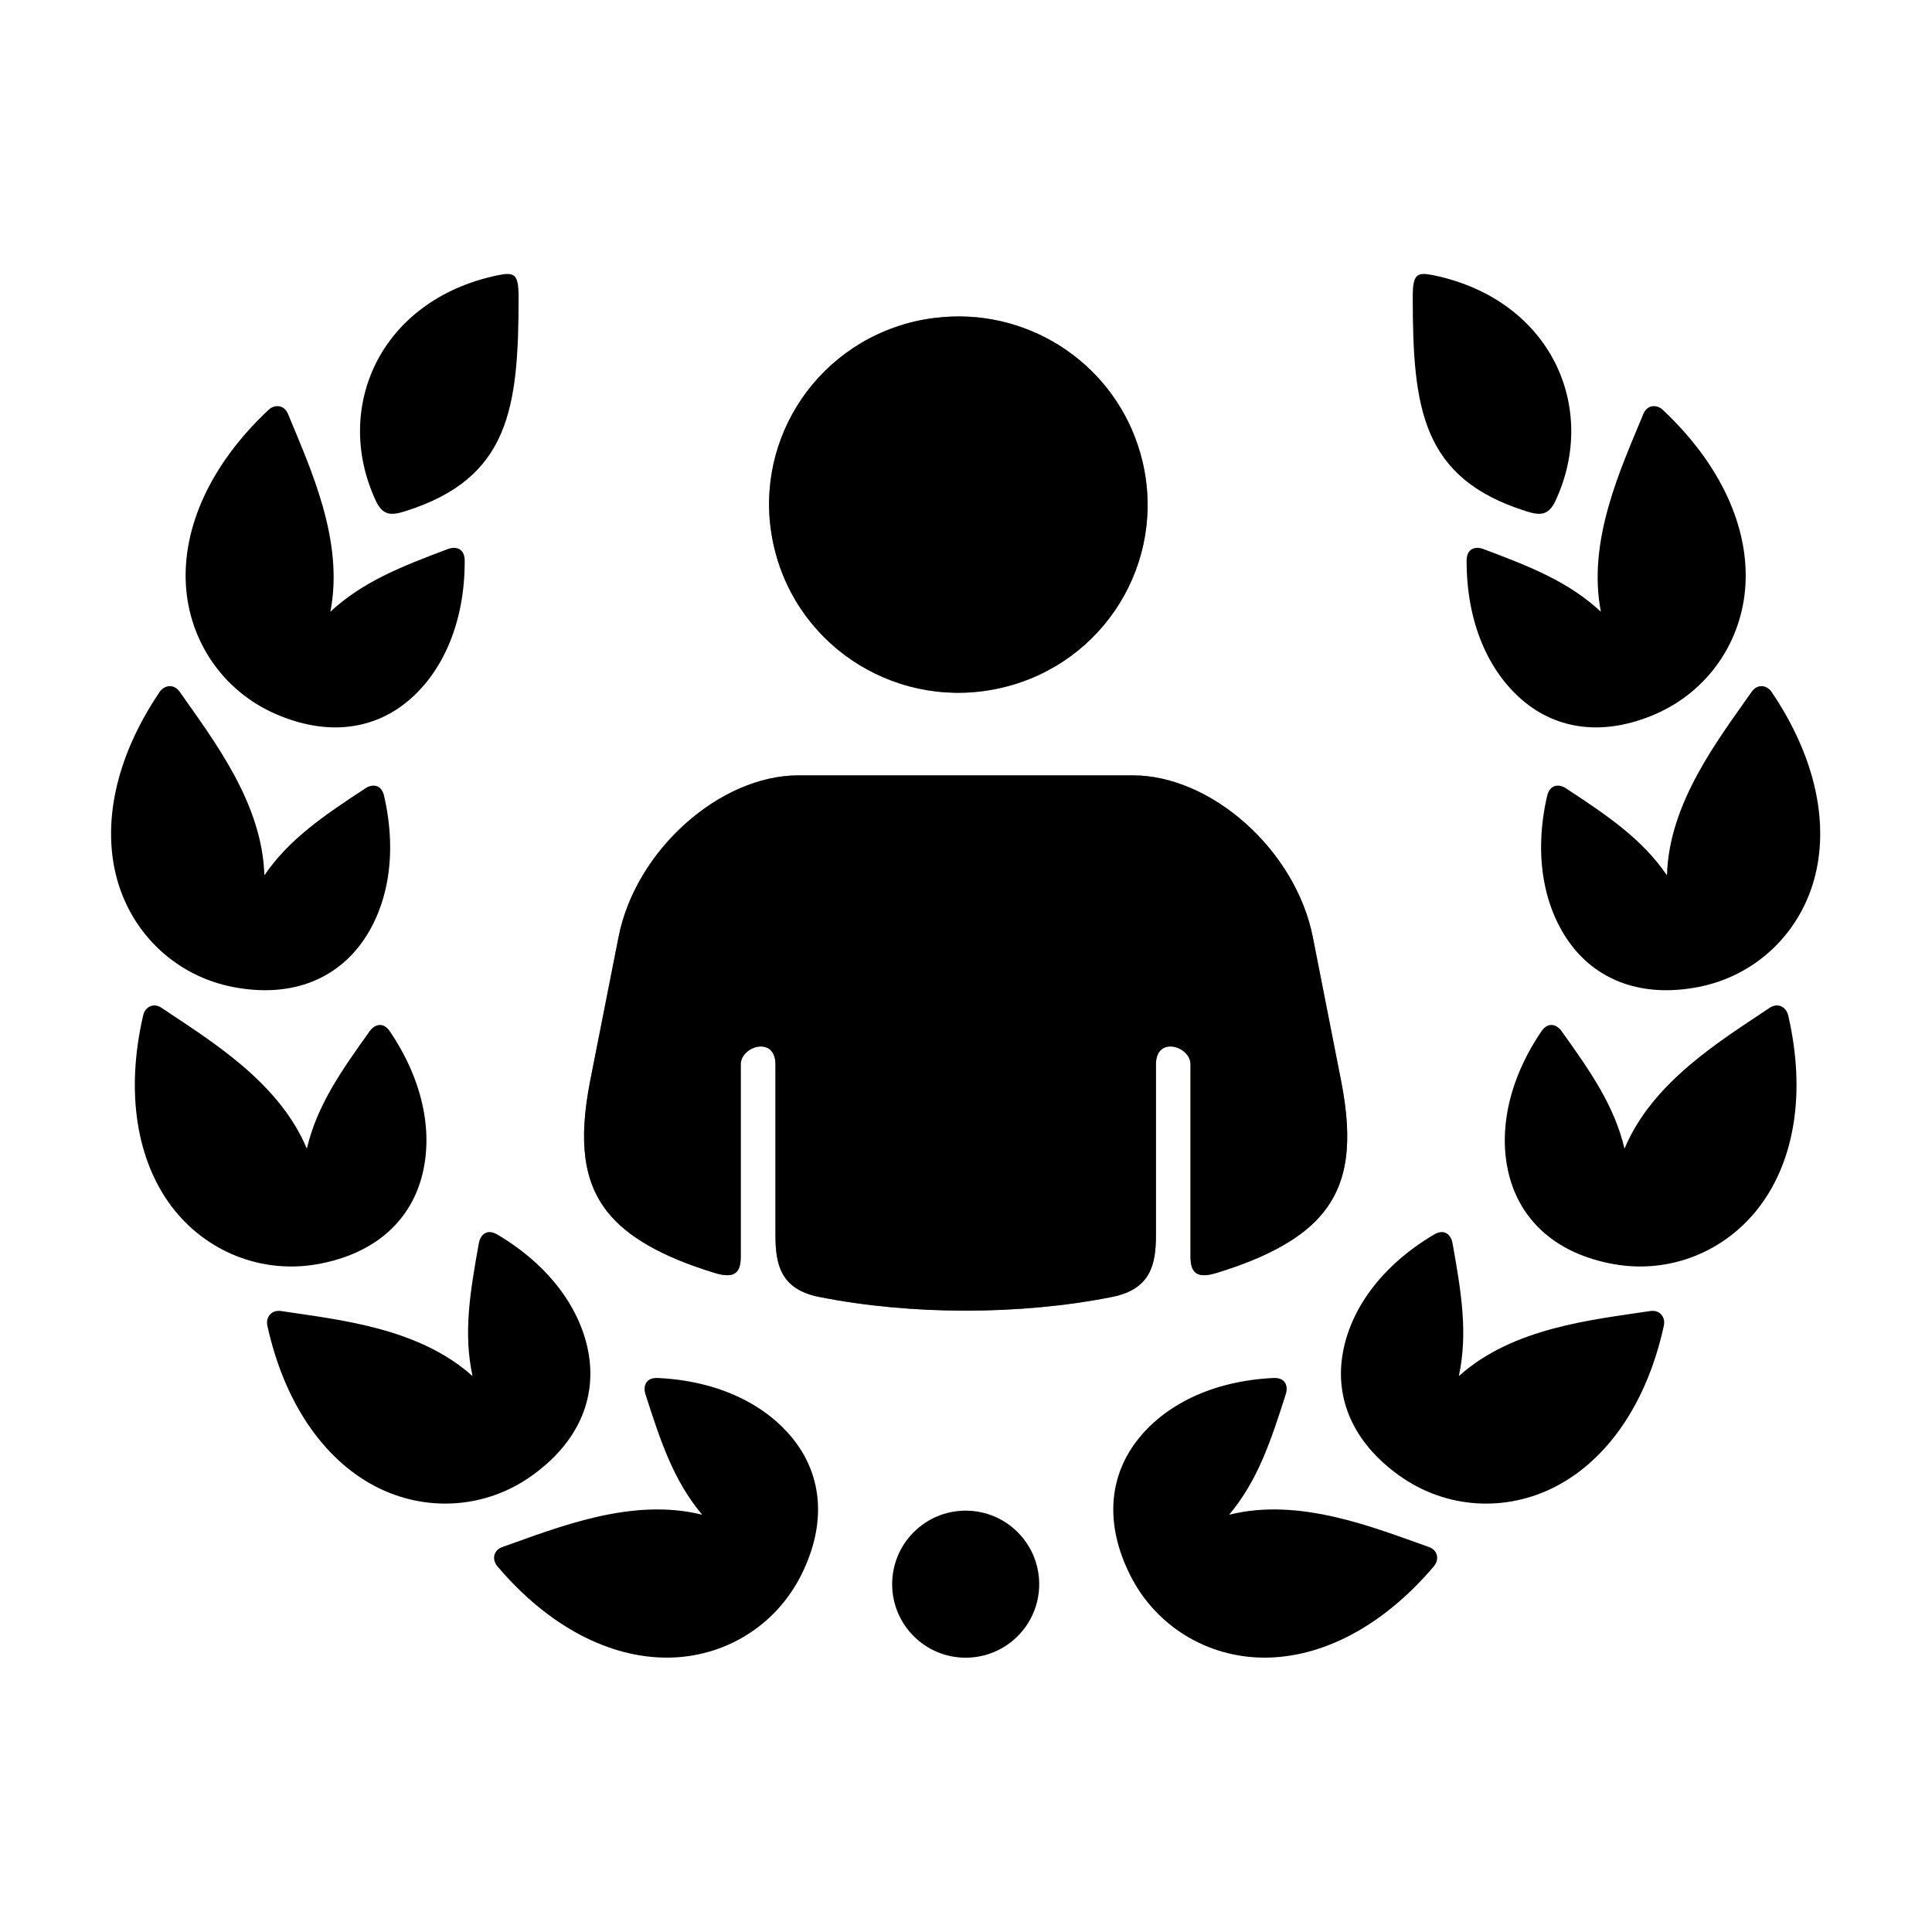
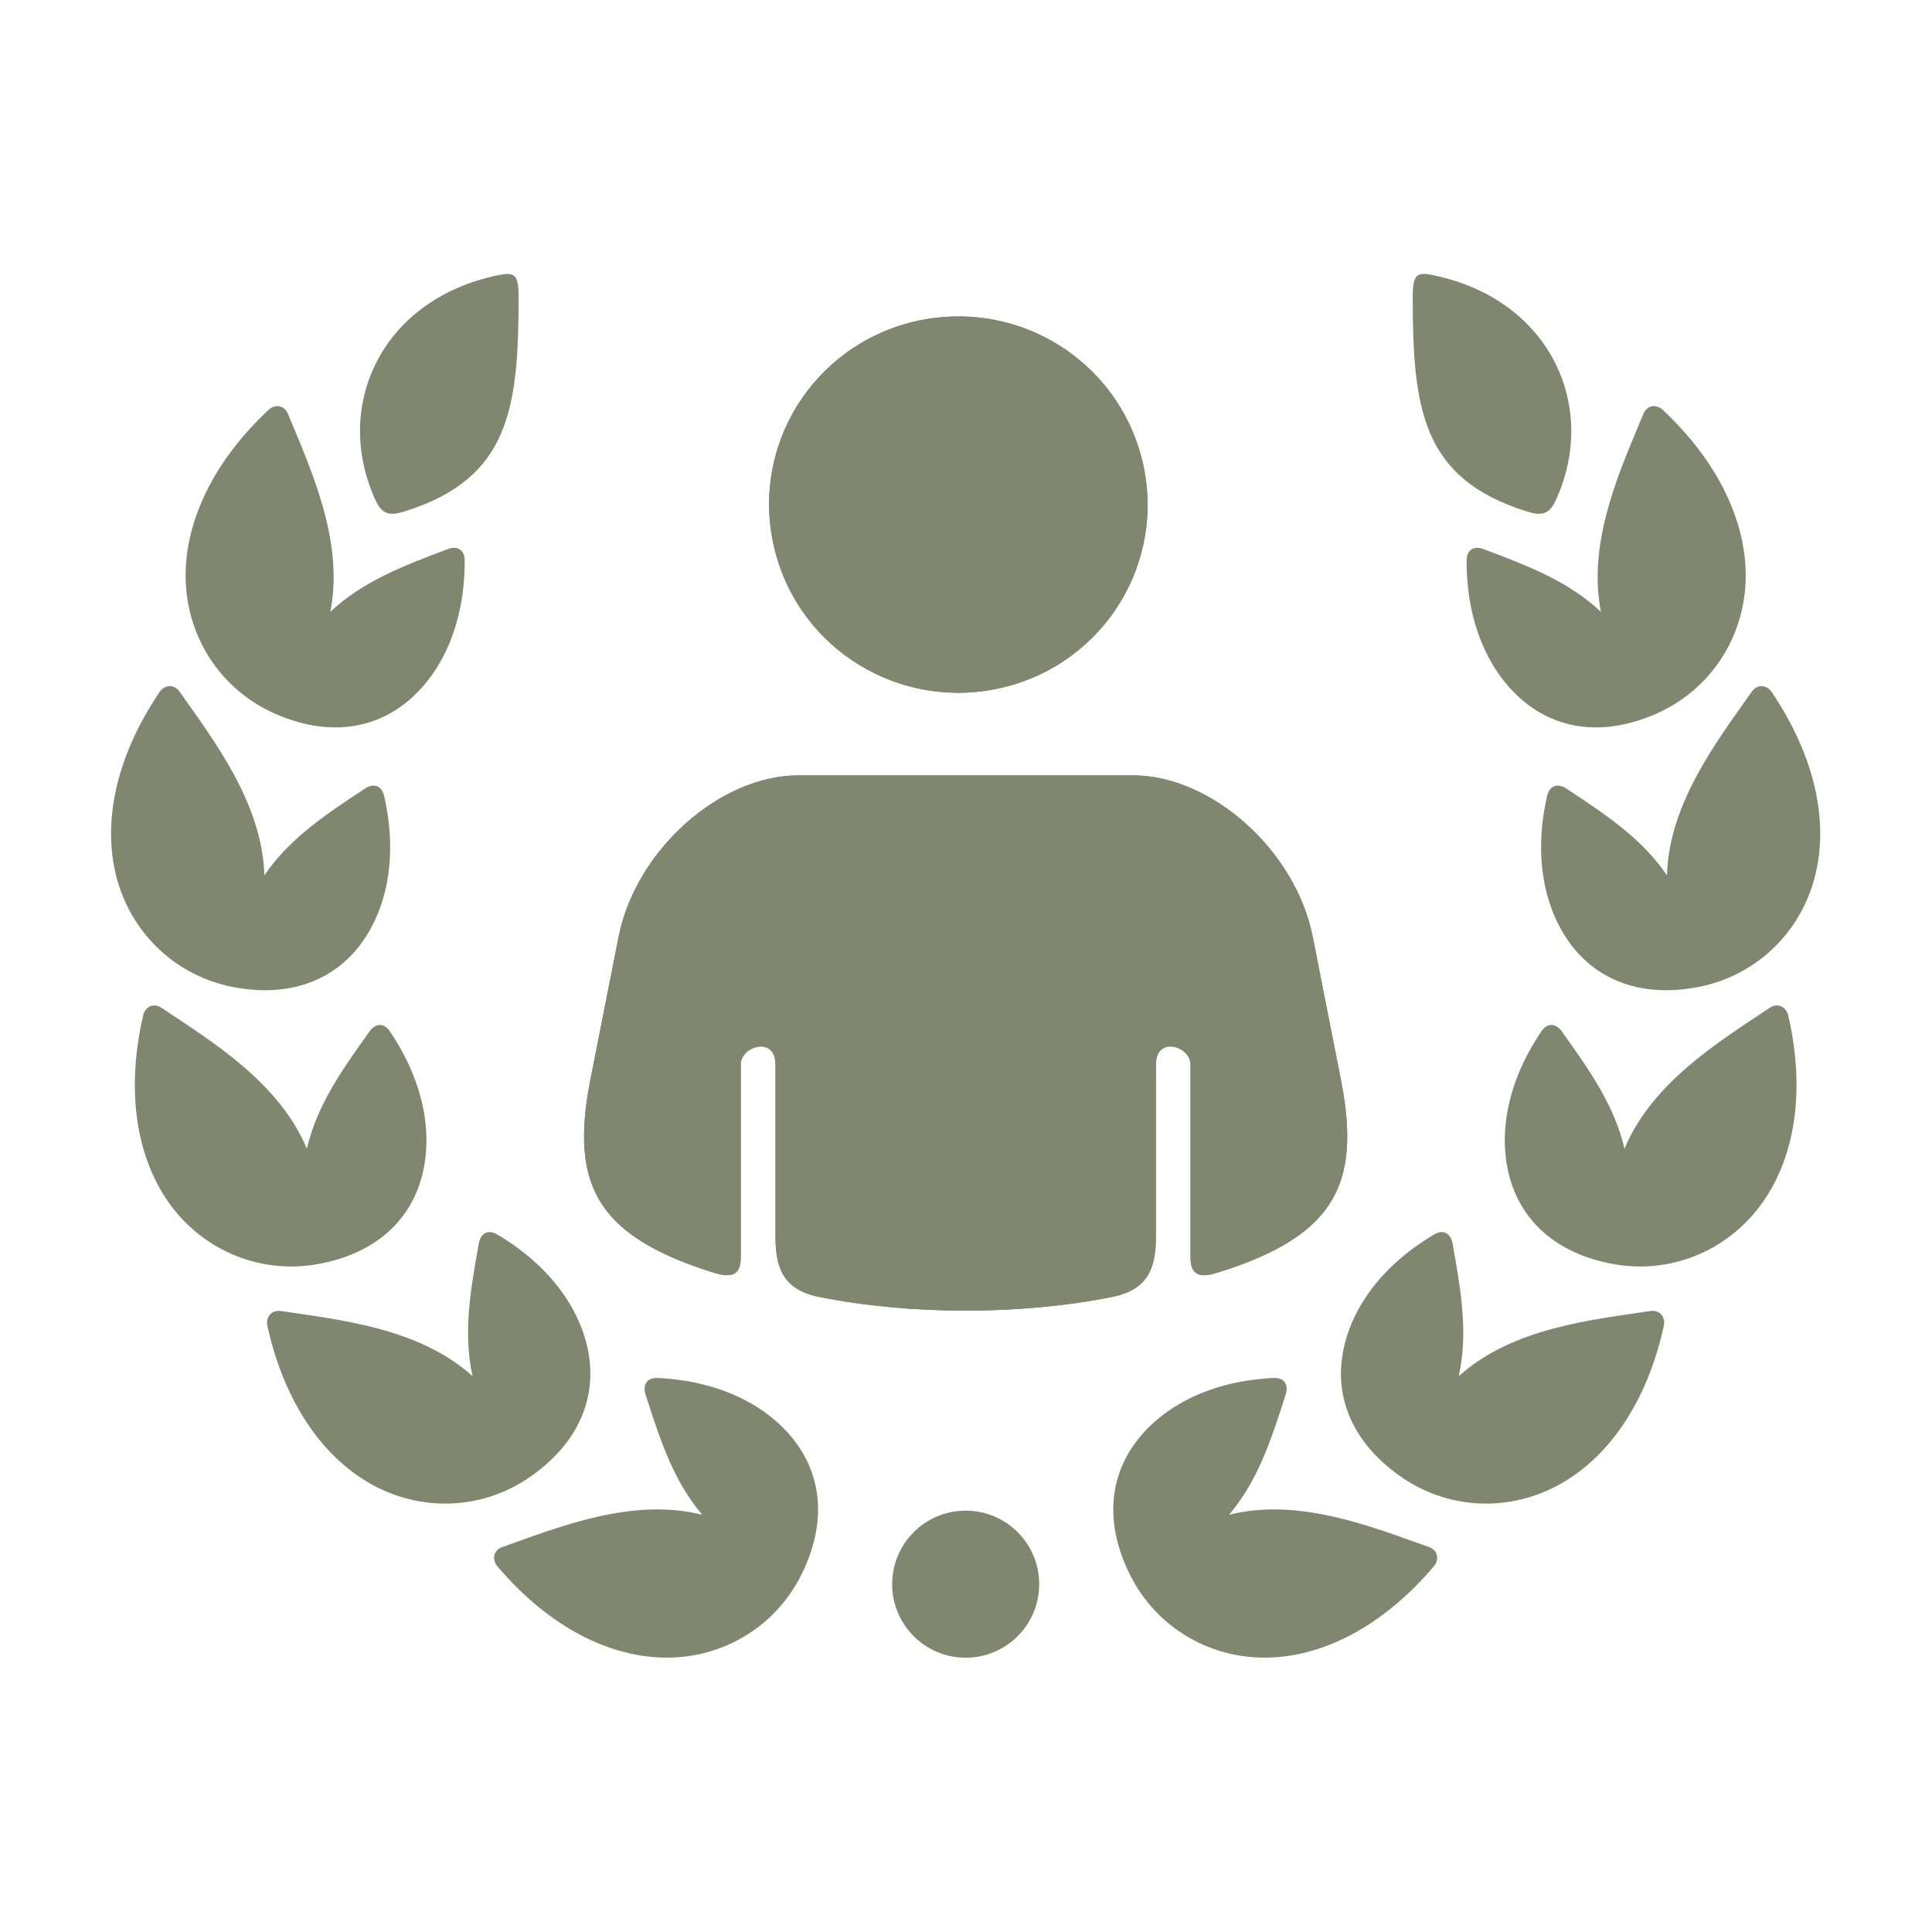
<svg xmlns="http://www.w3.org/2000/svg" xml:space="preserve" viewBox="0 0 90 90">
  <path fill="#80876E" fill-rule="evenodd" d="M44.367 14.745c4.105-.136 7.855 2.604 8.85 6.729 1.131 4.713-1.775 9.432-6.521 10.557-4.75 1.125-9.494-1.776-10.625-6.495-1.135-4.713 1.775-9.428 6.521-10.557.594-.141 1.187-.213 1.775-.234zm-7.172 21.374c-3.65 0-7.584 3.475-8.381 7.532l-1.322 6.697c-.563 2.88-.291 4.719.807 6.109.912 1.156 2.537 2.09 4.984 2.839.959.297 1.225-.031 1.225-.755v-8.958c0-.85 1.615-1.344 1.615 0v7.948c0 1.333.219 2.517 2.01 2.88 2.172.437 4.557.645 6.844.645v-.036l.01.036c2.287 0 4.678-.208 6.846-.645 1.791-.364 2.016-1.547 2.016-2.88v-7.948c0-1.344 1.609-.85 1.609 0v8.958c0 .724.27 1.052 1.223.755 2.449-.749 4.074-1.683 4.984-2.839 1.1-1.391 1.375-3.229.809-6.109l-1.318-6.697c-.803-4.058-4.734-7.532-8.385-7.532H37.195z" clip-rule="evenodd" />
-   <path fill-rule="evenodd" d="M44.367 14.745c4.105-.136 7.855 2.604 8.85 6.729 1.131 4.713-1.775 9.432-6.521 10.557-4.75 1.125-9.494-1.776-10.625-6.495-1.135-4.713 1.775-9.428 6.521-10.557.594-.141 1.187-.213 1.775-.234zm-7.172 21.374c-3.65 0-7.584 3.475-8.381 7.532l-1.322 6.697c-.563 2.88-.291 4.719.807 6.109.912 1.156 2.537 2.09 4.984 2.839.959.297 1.225-.031 1.225-.755v-8.958c0-.85 1.615-1.344 1.615 0v7.948c0 1.333.219 2.517 2.01 2.88 2.172.437 4.557.645 6.844.645v-.036l.01.036c2.287 0 4.678-.208 6.846-.645 1.791-.364 2.016-1.547 2.016-2.88v-7.948c0-1.344 1.609-.85 1.609 0v8.958c0 .724.27 1.052 1.223.755 2.449-.749 4.074-1.683 4.984-2.839 1.1-1.391 1.375-3.229.809-6.109l-1.318-6.697c-.803-4.058-4.734-7.532-8.385-7.532H37.195z" clip-rule="evenodd" />
-   <path d="M77.461 19.094c2.715 2.552 3.996 5.468 3.85 8.126-.146 2.64-1.725 4.962-4.172 6.036-2.447 1.068-4.615.719-6.197-.62-1.594-1.345-2.631-3.631-2.621-6.527.006-.588.443-.662.771-.536 2.178.817 3.979 1.521 5.484 2.926-.65-3.323.943-6.703 1.975-9.208.181-.448.629-.462.91-.197zm5.84 28.203c.838 3.63.281 6.765-1.324 8.896-1.588 2.109-4.188 3.167-6.816 2.693-2.631-.475-4.234-1.969-4.813-3.959-.578-2.005-.168-4.485 1.453-6.879.328-.486.738-.303.941-.017 1.35 1.886 2.459 3.474 2.934 5.479 1.301-3.124 4.504-5.046 6.754-6.557.402-.271.781-.031.871.344zm-5.793 14.464c-.797 3.64-2.645 6.229-5.004 7.468-2.34 1.229-5.141 1.068-7.318-.489-2.172-1.552-2.984-3.588-2.646-5.635.334-2.057 1.771-4.121 4.262-5.595.504-.301.797.043.859.386.41 2.286.729 4.198.297 6.209 2.516-2.267 6.234-2.625 8.916-3.032.474-.068.718.308.634.688z" />
-   <circle cx="44.985" cy="73.797" r="3.425" fill-rule="evenodd" clip-rule="evenodd" />
-   <path d="M71.086 23.813c-4.848-1.532-5.275-4.771-5.275-9.975 0-1.072.182-1.182 1-1.009 5.463 1.155 7.662 6.186 5.65 10.5-.332.708-.738.686-1.375.484zm11.443 8.421c2.088 3.089 2.697 6.213 1.969 8.776-.719 2.543-2.766 4.464-5.391 4.97-2.625.505-4.662-.313-5.912-1.958-1.26-1.667-1.77-4.125-1.125-6.943.137-.573.584-.552.875-.358 1.943 1.276 3.547 2.358 4.709 4.056.088-3.38 2.391-6.328 3.943-8.547.276-.397.719-.313.932.004zm-15.734 40.73c-2.412 2.844-5.256 4.265-7.916 4.255-2.646-.011-5.047-1.469-6.24-3.86s-.953-4.573.303-6.219c1.26-1.661 3.494-2.812 6.379-2.948.59-.027.688.412.578.746-.703 2.213-1.316 4.046-2.641 5.624 3.281-.822 6.74.6 9.297 1.5.453.158.49.609.24.902zm-54.287-53.87c-2.719 2.552-3.994 5.468-3.85 8.126.146 2.64 1.725 4.962 4.172 6.036 2.449 1.068 4.615.719 6.199-.62 1.594-1.345 2.629-3.631 2.619-6.527-.006-.588-.447-.662-.775-.536-2.172.817-3.975 1.521-5.484 2.926.656-3.323-.943-6.703-1.969-9.208-.184-.448-.631-.462-.912-.197zM6.67 47.297c-.84 3.63-.281 6.765 1.316 8.896 1.59 2.109 4.193 3.167 6.824 2.693 2.629-.475 4.234-1.969 4.807-3.959.578-2.005.166-4.485-1.453-6.879-.328-.486-.734-.303-.938-.017-1.354 1.886-2.459 3.474-2.932 5.479-1.303-3.124-4.512-5.046-6.762-6.557-.393-.271-.78-.031-.862.344zm5.785 14.464c.803 3.64 2.652 6.229 5.006 7.468 2.344 1.229 5.146 1.068 7.318-.489 2.176-1.552 2.984-3.588 2.65-5.635-.338-2.057-1.771-4.121-4.26-5.595-.506-.301-.797.043-.859.386-.412 2.286-.734 4.198-.297 6.209-2.521-2.267-6.24-2.625-8.918-3.032-.472-.068-.722.308-.64.688z" />
-   <path d="M18.883 23.813c4.844-1.532 5.275-4.771 5.275-9.975 0-1.072-.182-1.182-1-1.009-5.469 1.155-7.666 6.186-5.65 10.5.328.708.734.686 1.375.484zM7.436 32.234c-2.09 3.089-2.693 6.213-1.969 8.776.723 2.543 2.77 4.464 5.395 4.97 2.625.505 4.656-.313 5.912-1.958 1.26-1.667 1.766-4.125 1.119-6.943-.129-.573-.578-.552-.869-.358-1.943 1.276-3.547 2.358-4.709 4.056-.094-3.38-2.391-6.328-3.941-8.547-.278-.397-.72-.313-.938.004zm15.734 40.73c2.41 2.844 5.26 4.265 7.922 4.255 2.645-.011 5.047-1.469 6.238-3.86 1.193-2.391.953-4.573-.301-6.219-1.266-1.661-3.496-2.812-6.387-2.948-.588-.027-.682.412-.578.746.709 2.213 1.318 4.046 2.646 5.624-3.287-.822-6.74.6-9.297 1.5-.452.158-.493.609-.243.902z" />
+   <path fill="#80876E" fill-rule="evenodd" d="M44.367 14.745c4.105-.136 7.855 2.604 8.85 6.729 1.131 4.713-1.775 9.432-6.521 10.557-4.75 1.125-9.494-1.776-10.625-6.495-1.135-4.713 1.775-9.428 6.521-10.557.594-.141 1.187-.213 1.775-.234zm-7.172 21.374c-3.65 0-7.584 3.475-8.381 7.532l-1.322 6.697c-.563 2.88-.291 4.719.807 6.109.912 1.156 2.537 2.09 4.984 2.839.959.297 1.225-.031 1.225-.755v-8.958c0-.85 1.615-1.344 1.615 0v7.948c0 1.333.219 2.517 2.01 2.88 2.172.437 4.557.645 6.844.645v-.036l.01.036c2.287 0 4.678-.208 6.846-.645 1.791-.364 2.016-1.547 2.016-2.88v-7.948c0-1.344 1.609-.85 1.609 0v8.958c0 .724.27 1.052 1.223.755 2.449-.749 4.074-1.683 4.984-2.839 1.1-1.391 1.375-3.229.809-6.109l-1.318-6.697c-.803-4.058-4.734-7.532-8.385-7.532H37.195z" clip-rule="evenodd" />
+   <path fill="#80876E" d="M77.461 19.094c2.715 2.552 3.996 5.468 3.85 8.126-.146 2.64-1.725 4.962-4.172 6.036-2.447 1.068-4.615.719-6.197-.62-1.594-1.345-2.631-3.631-2.621-6.527.006-.588.443-.662.771-.536 2.178.817 3.979 1.521 5.484 2.926-.65-3.323.943-6.703 1.975-9.208.181-.448.629-.462.91-.197zm5.84 28.203c.838 3.63.281 6.765-1.324 8.896-1.588 2.109-4.188 3.167-6.816 2.693-2.631-.475-4.234-1.969-4.813-3.959-.578-2.005-.168-4.485 1.453-6.879.328-.486.738-.303.941-.017 1.35 1.886 2.459 3.474 2.934 5.479 1.301-3.124 4.504-5.046 6.754-6.557.402-.271.781-.031.871.344zm-5.793 14.464c-.797 3.64-2.645 6.229-5.004 7.468-2.34 1.229-5.141 1.068-7.318-.489-2.172-1.552-2.984-3.588-2.646-5.635.334-2.057 1.771-4.121 4.262-5.595.504-.301.797.043.859.386.41 2.286.729 4.198.297 6.209 2.516-2.267 6.234-2.625 8.916-3.032.474-.068.718.308.634.688z" />
+   <circle cx="44.985" cy="73.797" r="3.425" fill="#80876E" fill-rule="evenodd" clip-rule="evenodd" />
+   <path fill="#80876E" d="M71.086 23.813c-4.848-1.532-5.275-4.771-5.275-9.975 0-1.072.182-1.182 1-1.009 5.463 1.155 7.662 6.186 5.65 10.5-.332.708-.738.686-1.375.484zm11.443 8.421c2.088 3.089 2.697 6.213 1.969 8.776-.719 2.543-2.766 4.464-5.391 4.97-2.625.505-4.662-.313-5.912-1.958-1.26-1.667-1.77-4.125-1.125-6.943.137-.573.584-.552.875-.358 1.943 1.276 3.547 2.358 4.709 4.056.088-3.38 2.391-6.328 3.943-8.547.276-.397.719-.313.932.004zm-15.734 40.73c-2.412 2.844-5.256 4.265-7.916 4.255-2.646-.011-5.047-1.469-6.24-3.86s-.953-4.573.303-6.219c1.26-1.661 3.494-2.812 6.379-2.948.59-.027.688.412.578.746-.703 2.213-1.316 4.046-2.641 5.624 3.281-.822 6.74.6 9.297 1.5.453.158.49.609.24.902zm-54.287-53.87c-2.719 2.552-3.994 5.468-3.85 8.126.146 2.64 1.725 4.962 4.172 6.036 2.449 1.068 4.615.719 6.199-.62 1.594-1.345 2.629-3.631 2.619-6.527-.006-.588-.447-.662-.775-.536-2.172.817-3.975 1.521-5.484 2.926.656-3.323-.943-6.703-1.969-9.208-.184-.448-.631-.462-.912-.197zM6.67 47.297c-.84 3.63-.281 6.765 1.316 8.896 1.59 2.109 4.193 3.167 6.824 2.693 2.629-.475 4.234-1.969 4.807-3.959.578-2.005.166-4.485-1.453-6.879-.328-.486-.734-.303-.938-.017-1.354 1.886-2.459 3.474-2.932 5.479-1.303-3.124-4.512-5.046-6.762-6.557-.393-.271-.78-.031-.862.344zm5.785 14.464c.803 3.64 2.652 6.229 5.006 7.468 2.344 1.229 5.146 1.068 7.318-.489 2.176-1.552 2.984-3.588 2.65-5.635-.338-2.057-1.771-4.121-4.26-5.595-.506-.301-.797.043-.859.386-.412 2.286-.734 4.198-.297 6.209-2.521-2.267-6.24-2.625-8.918-3.032-.472-.068-.722.308-.64.688z" />
+   <path fill="#80876E" d="M18.883 23.813c4.844-1.532 5.275-4.771 5.275-9.975 0-1.072-.182-1.182-1-1.009-5.469 1.155-7.666 6.186-5.65 10.5.328.708.734.686 1.375.484zM7.436 32.234c-2.09 3.089-2.693 6.213-1.969 8.776.723 2.543 2.77 4.464 5.395 4.97 2.625.505 4.656-.313 5.912-1.958 1.26-1.667 1.766-4.125 1.119-6.943-.129-.573-.578-.552-.869-.358-1.943 1.276-3.547 2.358-4.709 4.056-.094-3.38-2.391-6.328-3.941-8.547-.278-.397-.72-.313-.938.004zm15.734 40.73c2.41 2.844 5.26 4.265 7.922 4.255 2.645-.011 5.047-1.469 6.238-3.86 1.193-2.391.953-4.573-.301-6.219-1.266-1.661-3.496-2.812-6.387-2.948-.588-.027-.682.412-.578.746.709 2.213 1.318 4.046 2.646 5.624-3.287-.822-6.74.6-9.297 1.5-.452.158-.493.609-.243.902z" />
</svg>
